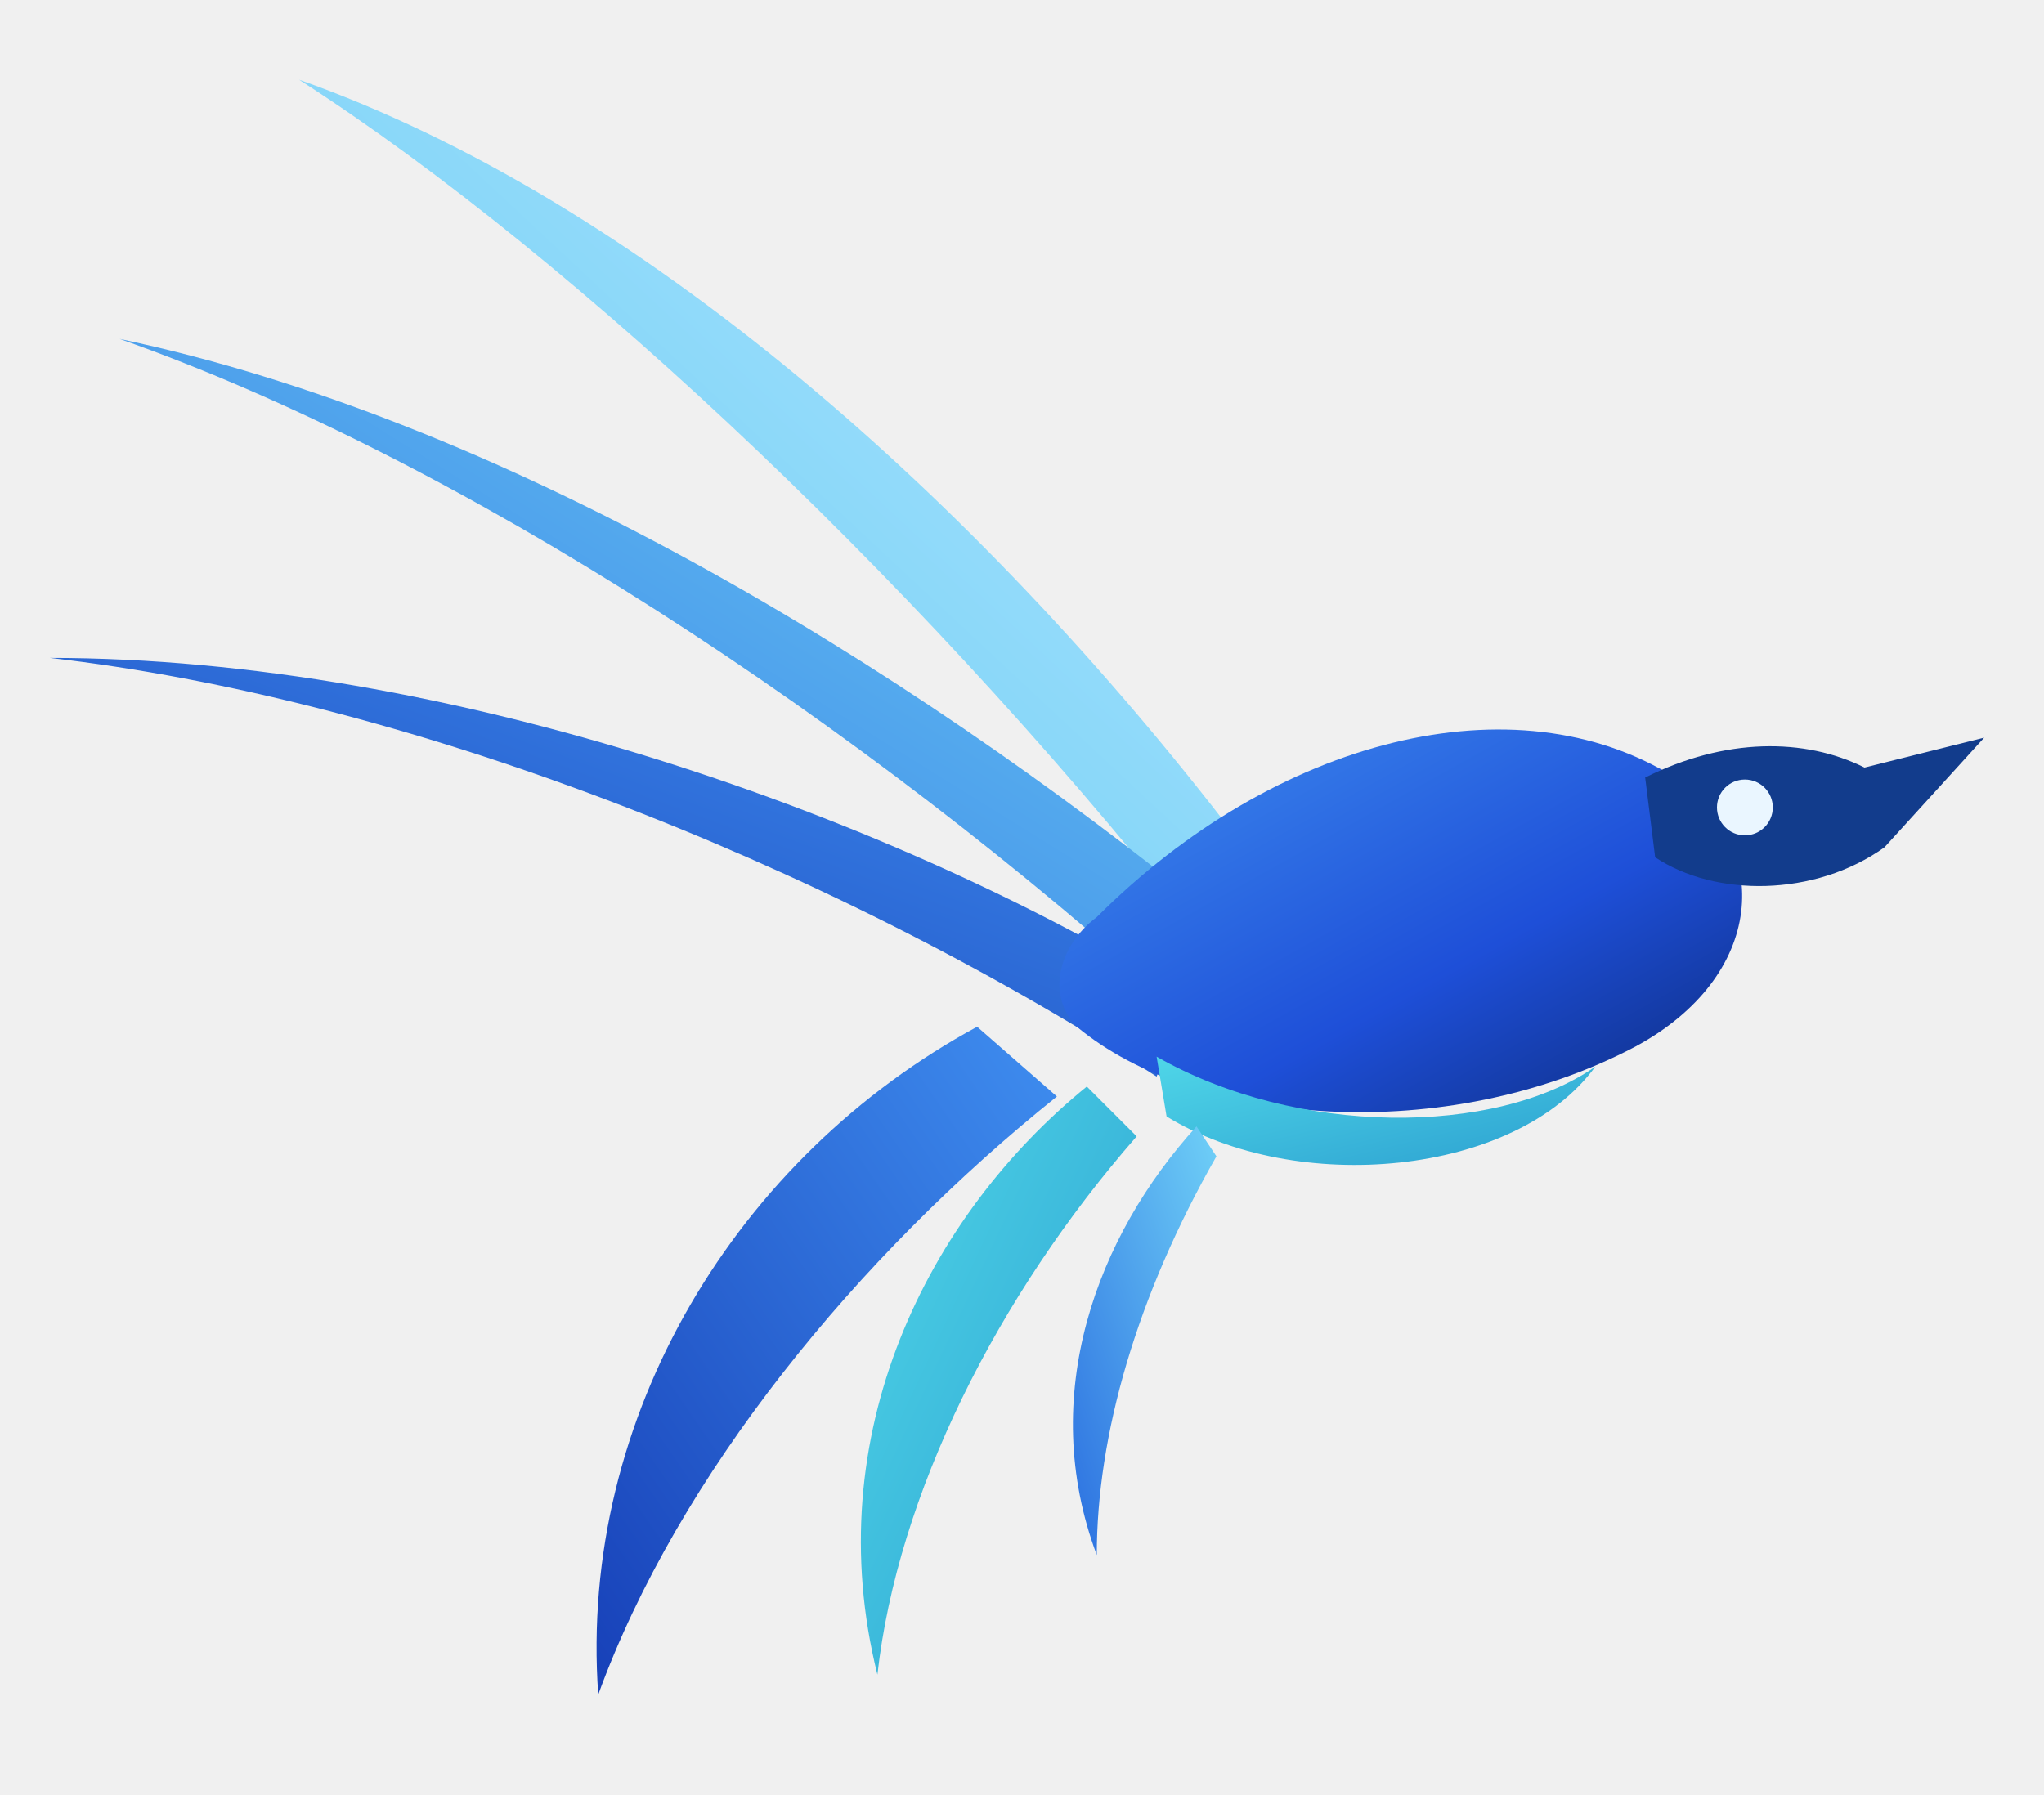
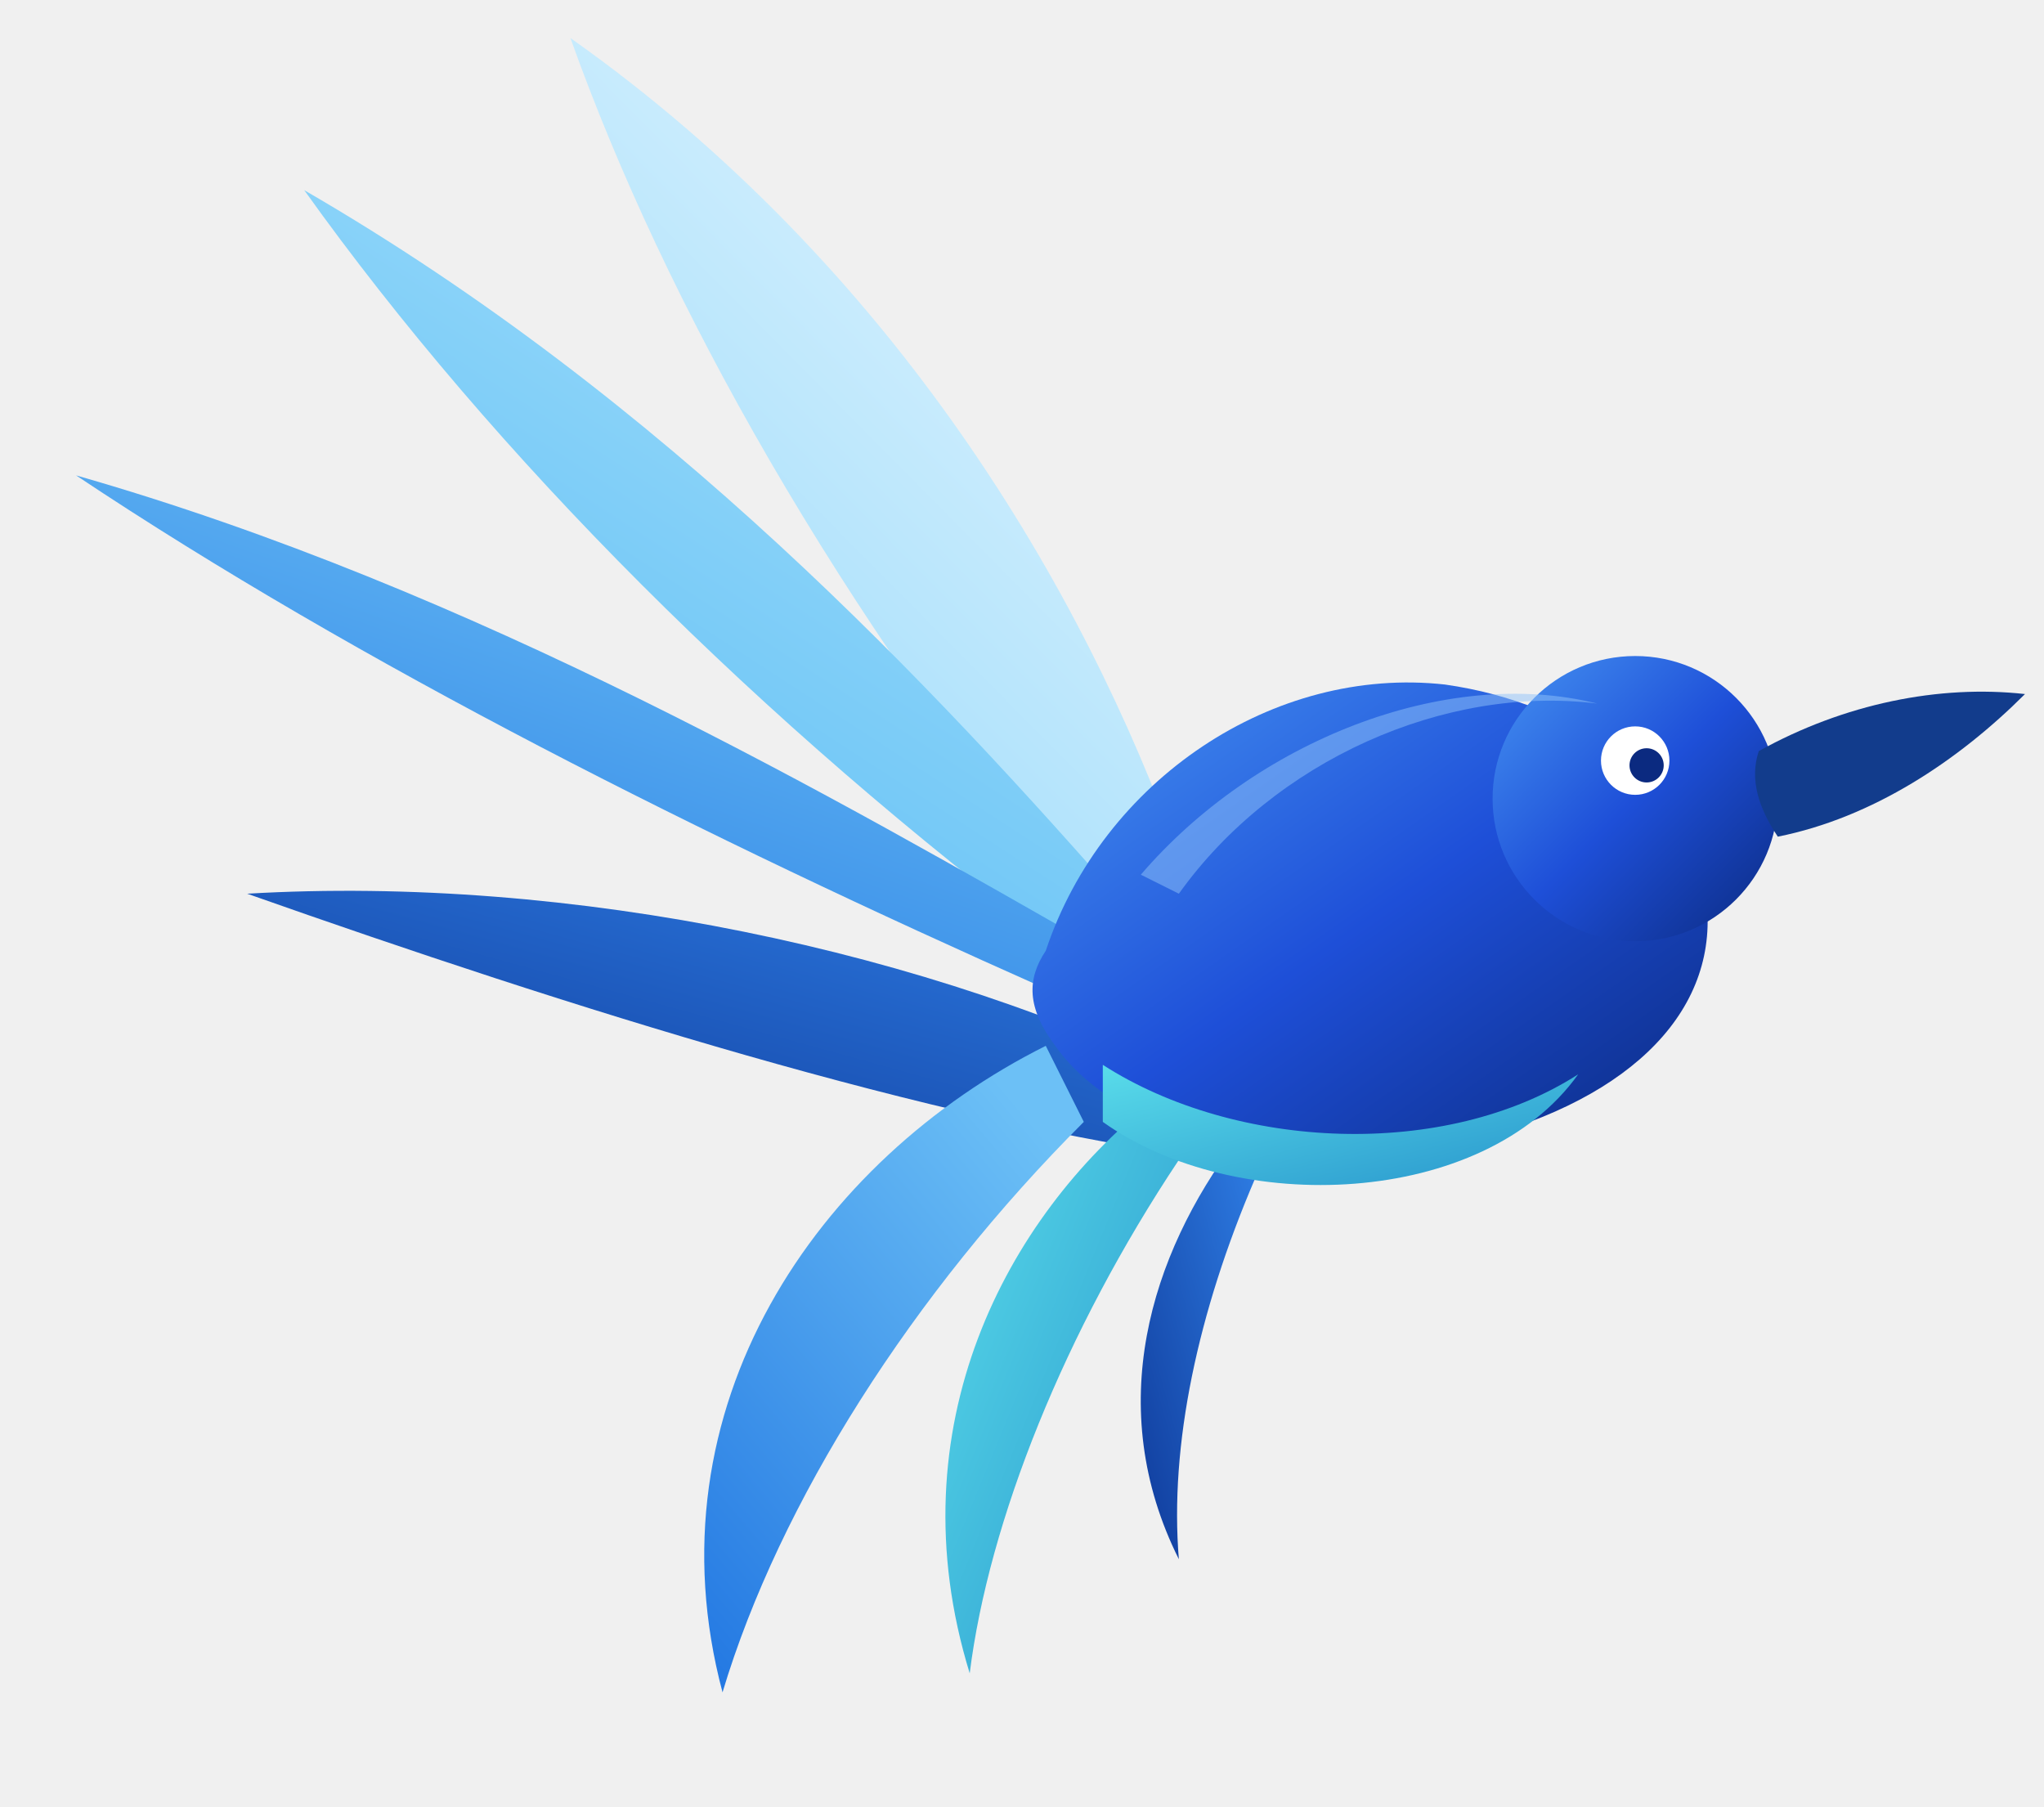
- <svg xmlns="http://www.w3.org/2000/svg" viewBox="0 0 205 180">
+ <svg xmlns="http://www.w3.org/2000/svg" viewBox="0 0 215 190">
  <defs>
-     <linearGradient id="fSky" x1="0" y1="1" x2="1" y2="0">
-       <stop offset="0" stop-color="#59c5f5" />
-       <stop offset="1" stop-color="#b8e9fd" />
+     <linearGradient id="p1" x1="0" y1="1" x2=".7" y2="0">
+       <stop offset="0" stop-color="#8fd6fa" />
+       <stop offset="1" stop-color="#e2f5fe" />
    </linearGradient>
-     <linearGradient id="fMid" x1="0" y1="1" x2="1" y2="0">
-       <stop offset="0" stop-color="#2b6fe0" />
-       <stop offset="1" stop-color="#6fd0f7" />
+     <linearGradient id="p2" x1="0" y1="1" x2=".7" y2="0">
+       <stop offset="0" stop-color="#4eb6f2" />
+       <stop offset="1" stop-color="#a5e0fc" />
    </linearGradient>
-     <linearGradient id="fBlue" x1="0" y1="1" x2="1" y2="0">
-       <stop offset="0" stop-color="#1740b8" />
-       <stop offset="1" stop-color="#3f8ef0" />
+     <linearGradient id="p3" x1="0" y1="1" x2=".7" y2="0">
+       <stop offset="0" stop-color="#2277e2" />
+       <stop offset="1" stop-color="#6cc0f6" />
    </linearGradient>
-     <linearGradient id="fBody" x1="0" y1="0" x2="1" y2="1">
-       <stop offset="0" stop-color="#3f8ef0" />
-       <stop offset=".6" stop-color="#1e4fd8" />
-       <stop offset="1" stop-color="#0c2a7c" />
+     <linearGradient id="pw" x1="1" y1="0" x2="0" y2="1">
+       <stop offset="0" stop-color="#2e7de4" />
+       <stop offset="1" stop-color="#0f3a9a" />
    </linearGradient>
-     <linearGradient id="fTeal" x1="0" y1="0" x2="1" y2="1">
-       <stop offset="0" stop-color="#4fd6e8" />
-       <stop offset="1" stop-color="#2b9fd0" />
+     <linearGradient id="pb" x1="0" y1="0" x2="1" y2="1">
+       <stop offset="0" stop-color="#4694f2" />
+       <stop offset=".5" stop-color="#1e4fd8" />
+       <stop offset="1" stop-color="#0b2a80" />
+     </linearGradient>
+     <linearGradient id="pt" x1="0" y1="0" x2="1" y2="1">
+       <stop offset="0" stop-color="#59dcea" />
+       <stop offset="1" stop-color="#2794cc" />
    </linearGradient>
  </defs>
-   <path fill="url(#fSky)" d="M122 96     C 94 60, 58 26, 30 8     C 64 20, 98 50, 124 84     Z" />
-   <path fill="url(#fMid)" d="M119 102     C 86 72, 46 46, 12 34     C 50 42, 90 66, 122 92     Z" />
-   <path fill="url(#fBlue)" d="M116 108     C 82 86, 40 70, 5 66     C 45 66, 90 82, 119 100     Z" />
-   <path fill="url(#fBody)" d="M110 92     C 128 74, 152 68, 168 78     C 178 85, 177 98, 164 105     C 145 115, 120 113, 108 103     C 105 100, 106 95, 110 92     Z" />
-   <path fill="url(#fTeal)" d="M116 106     C 130 114, 150 114, 160 107     C 152 118, 130 120, 117 112     Z" />
-   <path fill="#123c8c" d="M165 78     C 173 74, 181 74, 187 77     L 199 74     L 189 85     C 182 90, 172 90, 166 86     Z" />
-   <circle cx="175" cy="81" r="2.8" fill="#eaf6ff" />
-   <path fill="url(#fBlue)" d="M106 110     C 86 126, 68 148, 60 170     C 58 142, 74 116, 98 103     Z" />
-   <path fill="url(#fTeal)" d="M114 114     C 100 130, 90 150, 88 168     C 82 144, 93 122, 109 109     Z" />
-   <path fill="url(#fMid)" d="M122 116     C 114 130, 110 144, 110 156     C 104 140, 110 124, 120 113     Z" />
+   <path fill="url(#p1)" d="M114 96 C 88 64, 70 32, 60 4 C 94 28, 114 62, 124 90 Z" />
+   <path fill="url(#p2)" d="M112 100 C 80 76, 52 48, 32 20 C 70 42, 98 72, 119 96 Z" />
+   <path fill="url(#p3)" d="M110 104 C 74 88, 38 70, 8 50 C 50 62, 88 84, 116 100 Z" />
+   <path fill="url(#pw)" d="M126 114 C 98 100, 60 92, 26 94 C 60 106, 98 118, 128 122 C 130 119, 129 116, 126 114 Z" />
+   <path fill="url(#p3)" d="M114 118 C 96 136, 82 158, 76 178 C 68 148, 86 122, 110 110 Z" />
+   <path fill="url(#pt)" d="M124 122 C 112 140, 104 160, 102 176 C 94 150, 106 128, 121 116 Z" />
+   <path fill="url(#pw)" d="M132 124 C 126 138, 123 152, 124 164 C 116 148, 121 132, 130 120 Z" />
+   <path fill="url(#pb)" d="M110 100 C 116 82, 134 70, 152 72 C 166 74, 176 82, 179 92 C 182 104, 174 114, 158 119 C 138 125, 118 120, 111 110 C 108 106, 108 103, 110 100 Z" />
+   <circle cx="172" cy="84" r="15" fill="url(#pb)" />
+   <path fill="#8fc2f9" opacity=".5" d="M120 92 C 132 78, 152 70, 168 74 C 152 72, 134 80, 124 94 Z" />
+   <path fill="url(#pt)" d="M116 112 C 130 121, 152 122, 166 113 C 156 127, 130 128, 116 118 Z" />
+   <path fill="#123c8c" d="M185 79 C 194 74, 204 72, 213 73 C 206 80, 197 86, 187 88 C 185 85, 184 82, 185 79 Z" />
+   <circle cx="172" cy="80" r="3.6" fill="#ffffff" />
+   <circle cx="173.2" cy="80.5" r="1.8" fill="#0b2a80" />
</svg>
